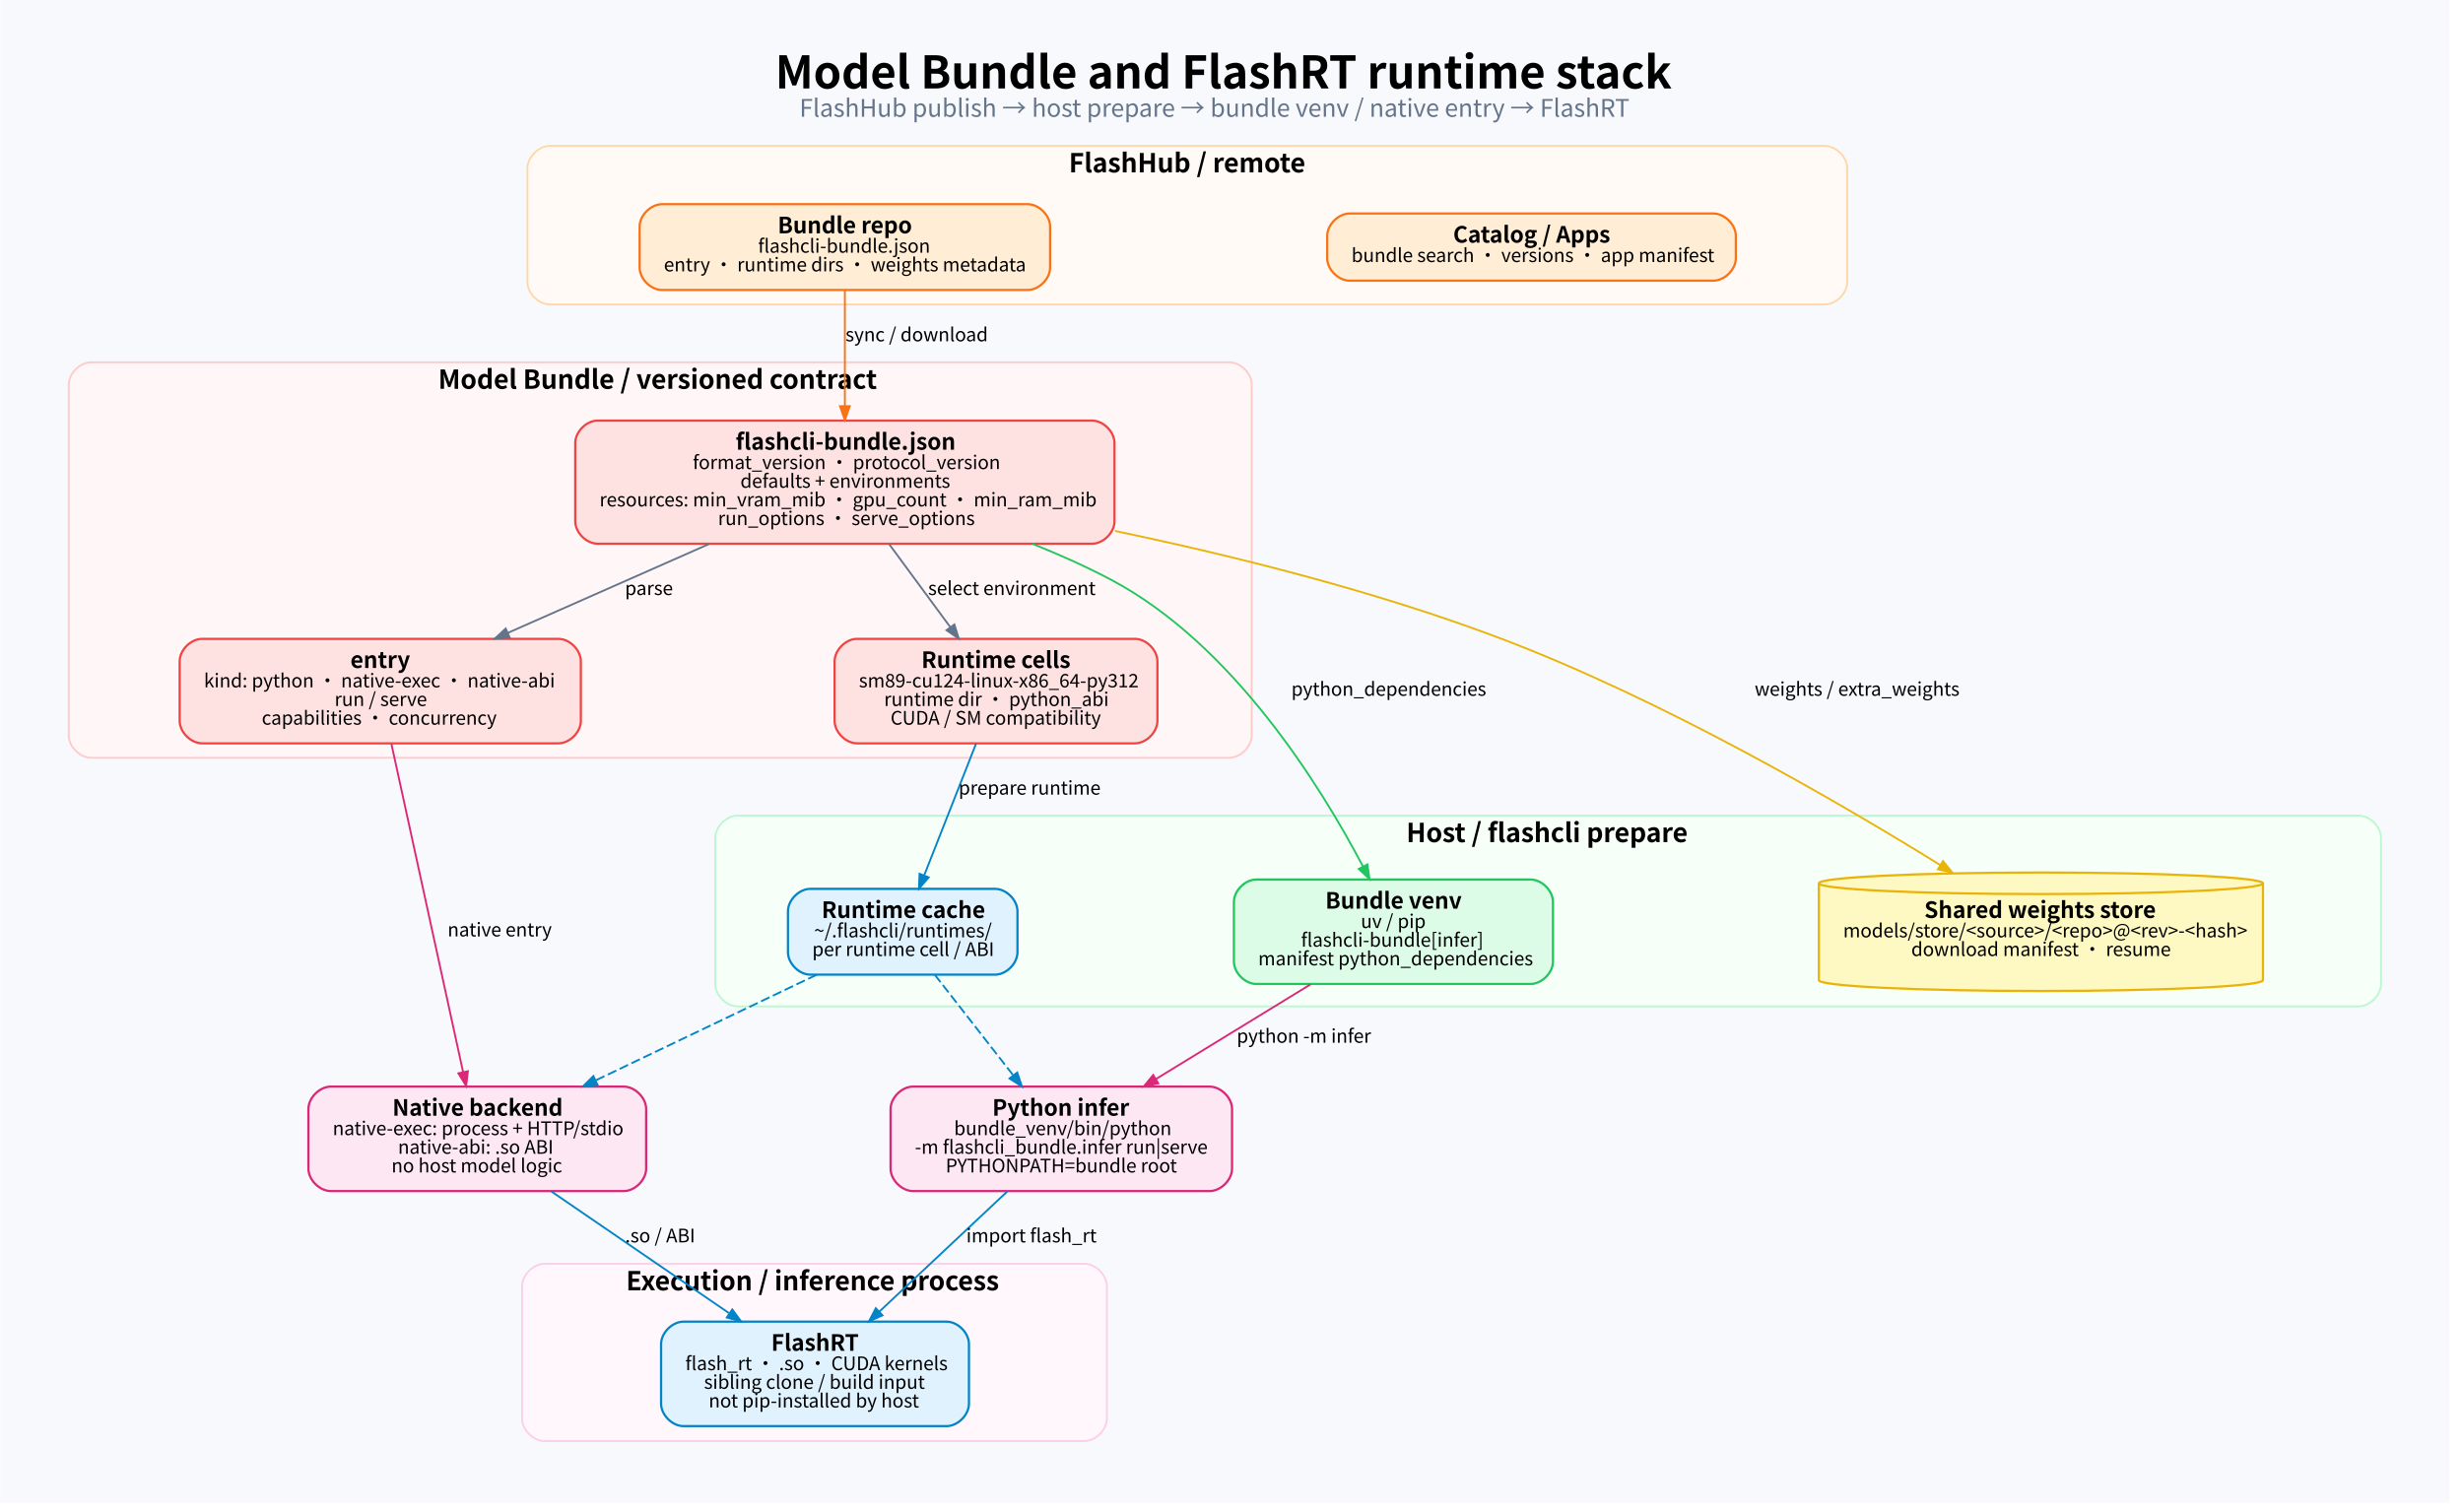
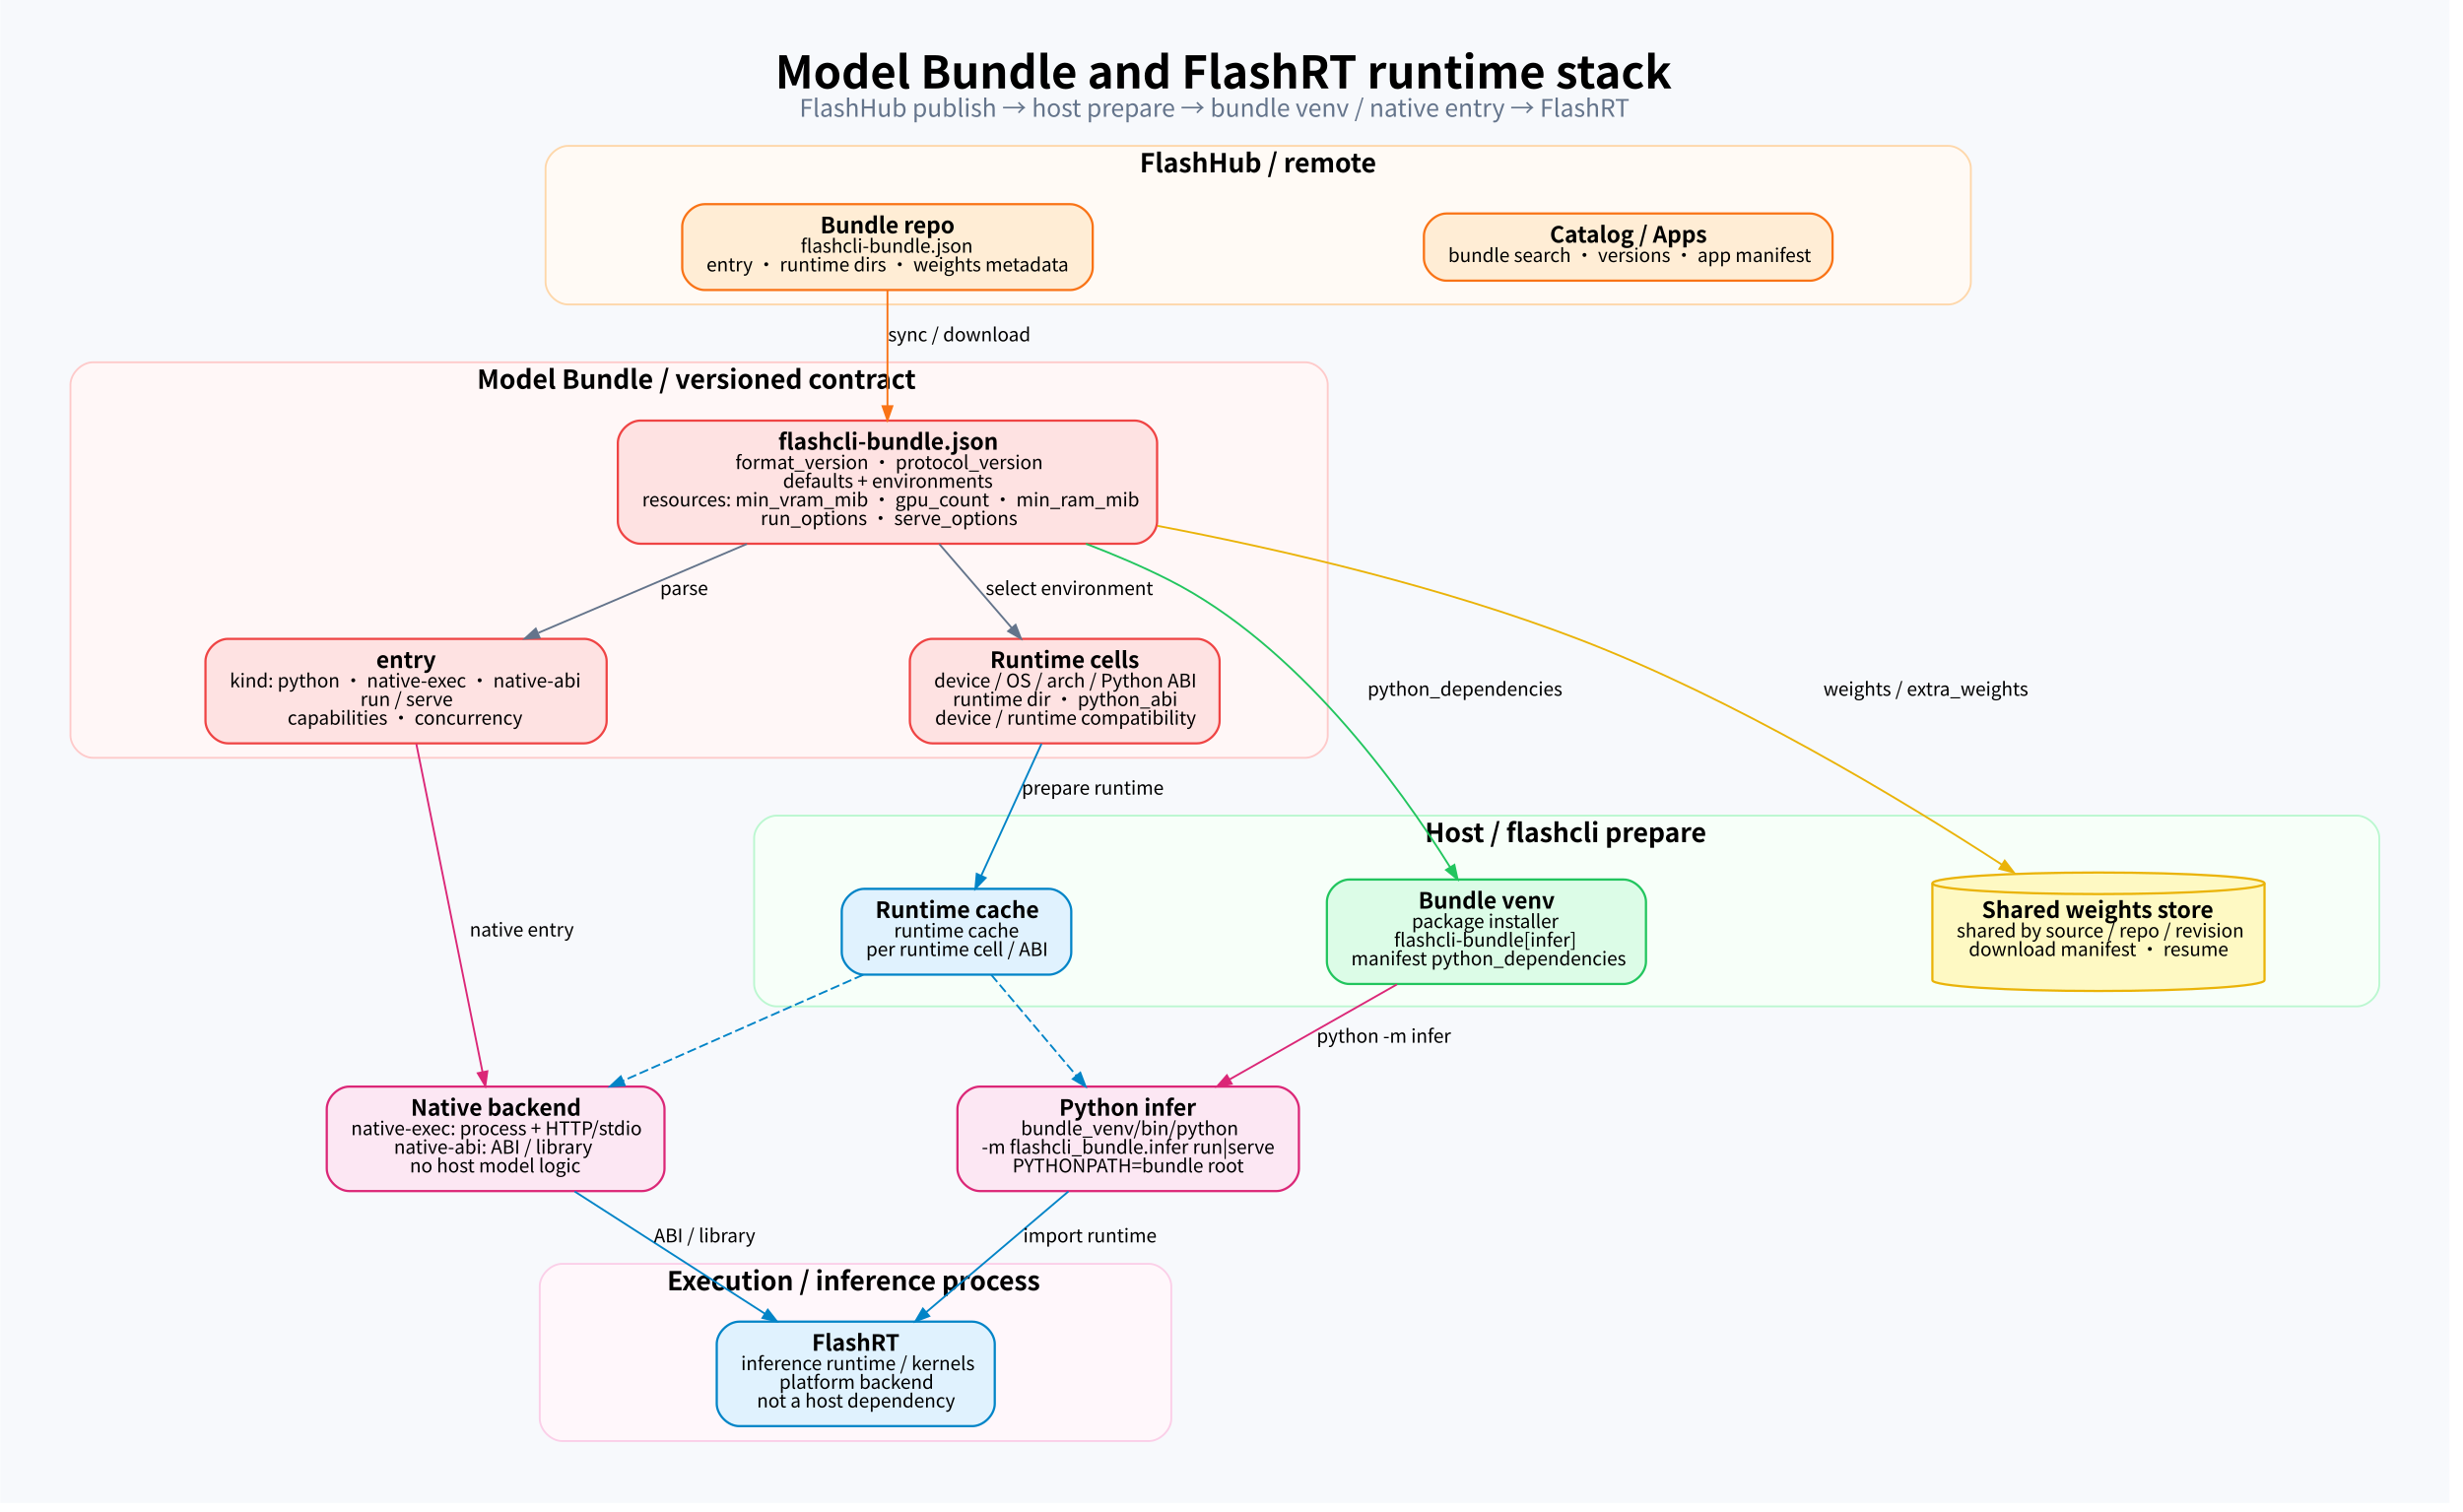
<svg xmlns="http://www.w3.org/2000/svg" width="1056pt" height="648pt" viewBox="0.00 0.00 1055.77 648.00">
  <g id="graph0" class="graph" transform="scale(0.8 0.8) rotate(0) translate(25.2 780.45)">
    <polygon fill="#f7f9fc" stroke="transparent" points="-25.2,25.2 -25.2,-780.45 1287.42,-780.45 1287.42,25.2 -25.2,25.2" />
    <text text-anchor="start" x="390.11" y="-733.05" font-family="Noto Sans CJK SC" font-weight="bold" font-size="24.00">Model Bundle and FlashRT runtime stack</text>
    <text text-anchor="start" x="403.11" y="-717.85" font-family="Noto Sans CJK SC" font-size="13.00" fill="#64748b">FlashHub publish → host prepare → bundle venv / native entry → FlashRT</text>
    <g id="clust1" class="cluster">
-       <path fill="#fffaf5" stroke="#fed7aa" d="M269.33,-617.25C269.33,-617.25 952.64,-617.25 952.64,-617.25 958.64,-617.25 964.64,-623.25 964.64,-629.25 964.64,-629.25 964.64,-690.25 964.64,-690.25 964.64,-696.25 958.64,-702.25 952.64,-702.25 952.64,-702.25 269.33,-702.25 269.33,-702.25 263.33,-702.25 257.33,-696.25 257.33,-690.25 257.33,-690.25 257.33,-629.25 257.33,-629.25 257.33,-623.25 263.33,-617.25 269.33,-617.25" />
-       <text text-anchor="start" x="547.48" y="-688.05" font-family="Noto Sans CJK SC" font-weight="bold" font-size="14.00">FlashHub / remote</text>
+       <path fill="#fffaf5" stroke="#fed7aa" d="M279.04,-617.25C279.04,-617.25 1018.89,-617.25 1018.89,-617.25 1024.89,-617.25 1030.89,-623.25 1030.89,-629.25 1030.89,-629.25 1030.89,-690.25 1030.89,-690.25 1030.89,-696.25 1024.89,-702.25 1018.89,-702.25 1018.89,-702.25 279.04,-702.25 279.04,-702.25 273.04,-702.25 267.04,-696.25 267.04,-690.25 267.04,-690.25 267.04,-629.25 267.04,-629.25 267.04,-623.25 273.04,-617.25 279.04,-617.25" />
+       <text text-anchor="start" x="585.47" y="-688.05" font-family="Noto Sans CJK SC" font-weight="bold" font-size="14.00">FlashHub / remote</text>
    </g>
    <g id="clust2" class="cluster">
-       <path fill="#fff7f7" stroke="#fecaca" d="M23.5,-374.25C23.5,-374.25 633.49,-374.25 633.49,-374.25 639.49,-374.25 645.49,-380.25 645.49,-386.25 645.49,-386.25 645.49,-574.25 645.49,-574.25 645.49,-580.25 639.49,-586.25 633.49,-586.25 633.49,-586.25 23.5,-586.25 23.5,-586.25 17.5,-586.25 11.5,-580.25 11.5,-574.25 11.5,-574.25 11.5,-386.25 11.5,-386.25 11.5,-380.25 17.5,-374.25 23.5,-374.25" />
-       <text text-anchor="start" x="209.49" y="-572.05" font-family="Noto Sans CJK SC" font-weight="bold" font-size="14.00">Model Bundle / versioned contract</text>
+       <path fill="#fff7f7" stroke="#fecaca" d="M24.42,-374.25C24.42,-374.25 674.23,-374.25 674.23,-374.25 680.23,-374.25 686.23,-380.25 686.23,-386.25 686.23,-386.25 686.23,-574.25 686.23,-574.25 686.23,-580.25 680.23,-586.25 674.23,-586.25 674.23,-586.25 24.42,-586.25 24.42,-586.25 18.42,-586.25 12.42,-580.25 12.42,-574.25 12.42,-574.25 12.42,-386.25 12.42,-386.25 12.42,-380.25 18.42,-374.25 24.42,-374.25" />
+       <text text-anchor="start" x="230.32" y="-572.05" font-family="Noto Sans CJK SC" font-weight="bold" font-size="14.00">Model Bundle / versioned contract</text>
    </g>
    <g id="clust3" class="cluster">
-       <path fill="#f7fff9" stroke="#bbf7d0" d="M369.97,-241C369.97,-241 1238.72,-241 1238.72,-241 1244.72,-241 1250.72,-247 1250.72,-253 1250.72,-253 1250.72,-331.25 1250.72,-331.25 1250.72,-337.25 1244.72,-343.25 1238.72,-343.25 1238.72,-343.25 369.97,-343.25 369.97,-343.25 363.97,-343.25 357.97,-337.25 357.97,-331.25 357.97,-331.25 357.97,-253 357.97,-253 357.97,-247 363.97,-241 369.97,-241" />
-       <text text-anchor="start" x="728.34" y="-329.05" font-family="Noto Sans CJK SC" font-weight="bold" font-size="14.00">Host / flashcli prepare</text>
+       <path fill="#f7fff9" stroke="#bbf7d0" d="M390.82,-241C390.82,-241 1237.8,-241 1237.8,-241 1243.8,-241 1249.8,-247 1249.8,-253 1249.8,-253 1249.8,-331.25 1249.8,-331.25 1249.8,-337.25 1243.8,-343.25 1237.8,-343.25 1237.8,-343.25 390.82,-343.25 390.82,-343.25 384.82,-343.25 378.82,-337.25 378.82,-331.25 378.82,-331.25 378.82,-253 378.82,-253 378.82,-247 384.82,-241 390.82,-241" />
+       <text text-anchor="start" x="738.31" y="-329.05" font-family="Noto Sans CJK SC" font-weight="bold" font-size="14.00">Host / flashcli prepare</text>
    </g>
    <g id="clust4" class="cluster">
-       <path fill="#fff7fb" stroke="#fbcfe8" d="M266.46,-8C266.46,-8 555.86,-8 555.86,-8 561.86,-8 567.86,-14 567.86,-20 567.86,-20 567.86,-91 567.86,-91 567.86,-97 561.86,-103 555.86,-103 555.86,-103 266.46,-103 266.46,-103 260.46,-103 254.46,-97 254.46,-91 254.46,-91 254.46,-20 254.46,-20 254.46,-14 260.46,-8 266.46,-8" />
-       <text text-anchor="start" x="310.16" y="-88.8" font-family="Noto Sans CJK SC" font-weight="bold" font-size="14.00">Execution / inference process</text>
+       <path fill="#fff7fb" stroke="#fbcfe8" d="M275.93,-8C275.93,-8 590.39,-8 590.39,-8 596.39,-8 602.39,-14 602.39,-20 602.39,-20 602.39,-91 602.39,-91 602.39,-97 596.39,-103 590.39,-103 590.39,-103 275.93,-103 275.93,-103 269.93,-103 263.93,-97 263.93,-91 263.93,-91 263.93,-20 263.93,-20 263.93,-14 269.93,-8 275.93,-8" />
+       <text text-anchor="start" x="332.16" y="-88.8" font-family="Noto Sans CJK SC" font-weight="bold" font-size="14.00">Execution / inference process</text>
    </g>
    <g id="node1" class="node">
-       <path fill="#ffedd5" stroke="#f97316" stroke-width="1.2" d="M892.95,-666C892.95,-666 697.95,-666 697.95,-666 691.95,-666 685.95,-660 685.95,-654 685.95,-654 685.95,-642 685.95,-642 685.95,-636 691.95,-630 697.95,-630 697.95,-630 892.95,-630 892.95,-630 898.95,-630 904.95,-636 904.95,-642 904.95,-642 904.95,-654 904.95,-654 904.95,-660 898.95,-666 892.95,-666" />
-       <text text-anchor="start" x="753.45" y="-650.4" font-family="Noto Sans CJK SC" font-weight="bold" font-size="12.00">Catalog / Apps</text>
-       <text text-anchor="start" x="698.95" y="-640" font-family="Noto Sans CJK SC" font-size="10.00">bundle search · versions · app manifest</text>
+       <path fill="#ffedd5" stroke="#f97316" stroke-width="1.2" d="M944.78,-666C944.78,-666 749.78,-666 749.78,-666 743.78,-666 737.78,-660 737.78,-654 737.78,-654 737.78,-642 737.78,-642 737.78,-636 743.78,-630 749.78,-630 749.78,-630 944.78,-630 944.78,-630 950.78,-630 956.78,-636 956.78,-642 956.78,-642 956.78,-654 956.78,-654 956.78,-660 950.78,-666 944.78,-666" />
+       <text text-anchor="start" x="805.28" y="-650.4" font-family="Noto Sans CJK SC" font-weight="bold" font-size="12.00">Catalog / Apps</text>
+       <text text-anchor="start" x="750.78" y="-640" font-family="Noto Sans CJK SC" font-size="10.00">bundle search · versions · app manifest</text>
    </g>
    <g id="node2" class="node">
-       <path fill="#ffedd5" stroke="#f97316" stroke-width="1.2" d="M525.45,-671C525.45,-671 329.45,-671 329.45,-671 323.45,-671 317.45,-665 317.45,-659 317.45,-659 317.45,-637 317.45,-637 317.45,-631 323.45,-625 329.45,-625 329.45,-625 525.45,-625 525.45,-625 531.45,-625 537.45,-631 537.45,-637 537.45,-637 537.45,-659 537.45,-659 537.45,-665 531.45,-671 525.45,-671" />
-       <text text-anchor="start" x="391.45" y="-655.4" font-family="Noto Sans CJK SC" font-weight="bold" font-size="12.00">Bundle repo</text>
-       <text text-anchor="start" x="380.95" y="-645" font-family="Noto Sans CJK SC" font-size="10.00">flashcli-bundle.json</text>
-       <text text-anchor="start" x="330.45" y="-635" font-family="Noto Sans CJK SC" font-size="10.00">entry · runtime dirs · weights metadata</text>
+       <path fill="#ffedd5" stroke="#f97316" stroke-width="1.2" d="M548.28,-671C548.28,-671 352.28,-671 352.28,-671 346.28,-671 340.28,-665 340.28,-659 340.28,-659 340.28,-637 340.28,-637 340.28,-631 346.28,-625 352.28,-625 352.28,-625 548.28,-625 548.28,-625 554.28,-625 560.28,-631 560.28,-637 560.28,-637 560.28,-659 560.28,-659 560.28,-665 554.28,-671 548.28,-671" />
+       <text text-anchor="start" x="414.28" y="-655.4" font-family="Noto Sans CJK SC" font-weight="bold" font-size="12.00">Bundle repo</text>
+       <text text-anchor="start" x="403.78" y="-645" font-family="Noto Sans CJK SC" font-size="10.00">flashcli-bundle.json</text>
+       <text text-anchor="start" x="353.28" y="-635" font-family="Noto Sans CJK SC" font-size="10.00">entry · runtime dirs · weights metadata</text>
    </g>
    <g id="node3" class="node">
-       <path fill="#fee2e2" stroke="#ef4444" stroke-width="1.2" d="M559.95,-555C559.95,-555 294.95,-555 294.95,-555 288.95,-555 282.95,-549 282.95,-543 282.95,-543 282.95,-501 282.95,-501 282.95,-495 288.95,-489 294.95,-489 294.95,-489 559.95,-489 559.95,-489 565.95,-489 571.95,-495 571.95,-501 571.95,-501 571.95,-543 571.95,-543 571.95,-549 565.95,-555 559.95,-555" />
-       <text text-anchor="start" x="368.95" y="-539.4" font-family="Noto Sans CJK SC" font-weight="bold" font-size="12.00">flashcli-bundle.json</text>
-       <text text-anchor="start" x="345.95" y="-529" font-family="Noto Sans CJK SC" font-size="10.00">format_version · protocol_version</text>
-       <text text-anchor="start" x="371.45" y="-519" font-family="Noto Sans CJK SC" font-size="10.00">defaults + environments</text>
-       <text text-anchor="start" x="295.95" y="-509" font-family="Noto Sans CJK SC" font-size="10.00">resources: min_vram_mib · gpu_count · min_ram_mib</text>
-       <text text-anchor="start" x="359.45" y="-499" font-family="Noto Sans CJK SC" font-size="10.00">run_options · serve_options</text>
+       <path fill="#fee2e2" stroke="#ef4444" stroke-width="1.2" d="M582.78,-555C582.78,-555 317.78,-555 317.78,-555 311.78,-555 305.78,-549 305.78,-543 305.78,-543 305.78,-501 305.78,-501 305.78,-495 311.78,-489 317.78,-489 317.78,-489 582.78,-489 582.78,-489 588.78,-489 594.78,-495 594.78,-501 594.78,-501 594.78,-543 594.78,-543 594.78,-549 588.78,-555 582.78,-555" />
+       <text text-anchor="start" x="391.78" y="-539.4" font-family="Noto Sans CJK SC" font-weight="bold" font-size="12.00">flashcli-bundle.json</text>
+       <text text-anchor="start" x="368.78" y="-529" font-family="Noto Sans CJK SC" font-size="10.00">format_version · protocol_version</text>
+       <text text-anchor="start" x="394.28" y="-519" font-family="Noto Sans CJK SC" font-size="10.00">defaults + environments</text>
+       <text text-anchor="start" x="318.78" y="-509" font-family="Noto Sans CJK SC" font-size="10.00">resources: min_vram_mib · gpu_count · min_ram_mib</text>
+       <text text-anchor="start" x="382.28" y="-499" font-family="Noto Sans CJK SC" font-size="10.00">run_options · serve_options</text>
    </g>
    <g id="edge1" class="edge">
-       <path fill="none" stroke="#f97316" d="M427.45,-624.83C427.45,-607.66 427.45,-583.42 427.45,-562.89" />
-       <polygon fill="#f97316" stroke="#f97316" points="430.08,-562.73 427.45,-555.23 424.83,-562.73 430.08,-562.73" />
-       <text text-anchor="middle" x="465.95" y="-597.5" font-family="Noto Sans CJK SC" font-size="10.00">sync / download</text>
+       <path fill="none" stroke="#f97316" d="M450.28,-624.83C450.28,-607.66 450.28,-583.42 450.28,-562.89" />
+       <polygon fill="#f97316" stroke="#f97316" points="452.9,-562.73 450.28,-555.23 447.65,-562.73 452.9,-562.73" />
+       <text text-anchor="middle" x="488.78" y="-597.5" font-family="Noto Sans CJK SC" font-size="10.00">sync / download</text>
    </g>
    <g id="node4" class="node">
-       <path fill="#fee2e2" stroke="#ef4444" stroke-width="1.2" d="M273.95,-438C273.95,-438 82.95,-438 82.95,-438 76.95,-438 70.95,-432 70.95,-426 70.95,-426 70.95,-394 70.95,-394 70.95,-388 76.95,-382 82.95,-382 82.95,-382 273.95,-382 273.95,-382 279.95,-382 285.95,-388 285.95,-394 285.95,-394 285.95,-426 285.95,-426 285.95,-432 279.95,-438 273.95,-438" />
-       <text text-anchor="start" x="162.45" y="-422.4" font-family="Noto Sans CJK SC" font-weight="bold" font-size="12.00">entry</text>
-       <text text-anchor="start" x="83.95" y="-412" font-family="Noto Sans CJK SC" font-size="10.00">kind: python · native-exec · native-abi</text>
-       <text text-anchor="start" x="153.95" y="-402" font-family="Noto Sans CJK SC" font-size="10.00">run / serve</text>
-       <text text-anchor="start" x="114.95" y="-392" font-family="Noto Sans CJK SC" font-size="10.00">capabilities · concurrency</text>
+       <path fill="#fee2e2" stroke="#ef4444" stroke-width="1.2" d="M287.78,-438C287.78,-438 96.78,-438 96.78,-438 90.78,-438 84.78,-432 84.78,-426 84.78,-426 84.78,-394 84.78,-394 84.78,-388 90.78,-382 96.78,-382 96.78,-382 287.78,-382 287.78,-382 293.78,-382 299.78,-388 299.78,-394 299.78,-394 299.78,-426 299.78,-426 299.78,-432 293.78,-438 287.78,-438" />
+       <text text-anchor="start" x="176.28" y="-422.4" font-family="Noto Sans CJK SC" font-weight="bold" font-size="12.00">entry</text>
+       <text text-anchor="start" x="97.78" y="-412" font-family="Noto Sans CJK SC" font-size="10.00">kind: python · native-exec · native-abi</text>
+       <text text-anchor="start" x="167.78" y="-402" font-family="Noto Sans CJK SC" font-size="10.00">run / serve</text>
+       <text text-anchor="start" x="128.78" y="-392" font-family="Noto Sans CJK SC" font-size="10.00">capabilities · concurrency</text>
    </g>
    <g id="edge2" class="edge">
-       <path fill="none" stroke="#64748b" d="M354.76,-488.89C320.72,-473.85 280.4,-456.03 246.9,-441.24" />
-       <polygon fill="#64748b" stroke="#64748b" points="247.79,-438.76 239.87,-438.13 245.67,-443.56 247.79,-438.76" />
-       <text text-anchor="middle" x="322.45" y="-461.5" font-family="Noto Sans CJK SC" font-size="10.00">parse</text>
+       <path fill="none" stroke="#64748b" d="M374.96,-488.89C339.69,-473.85 297.9,-456.03 263.2,-441.24" />
+       <polygon fill="#64748b" stroke="#64748b" points="263.84,-438.66 255.91,-438.13 261.78,-443.49 263.84,-438.66" />
+       <text text-anchor="middle" x="341.28" y="-461.5" font-family="Noto Sans CJK SC" font-size="10.00">parse</text>
    </g>
    <g id="node5" class="node">
-       <path fill="#fee2e2" stroke="#ef4444" stroke-width="1.2" d="M582.95,-438C582.95,-438 433.95,-438 433.95,-438 427.95,-438 421.95,-432 421.95,-426 421.95,-426 421.95,-394 421.95,-394 421.95,-388 427.95,-382 433.95,-382 433.95,-382 582.95,-382 582.95,-382 588.95,-382 594.95,-388 594.95,-394 594.95,-394 594.95,-426 594.95,-426 594.95,-432 588.95,-438 582.95,-438" />
-       <text text-anchor="start" x="468.45" y="-422.4" font-family="Noto Sans CJK SC" font-weight="bold" font-size="12.00">Runtime cells</text>
-       <text text-anchor="start" x="434.95" y="-412" font-family="Noto Sans CJK SC" font-size="10.00">sm89-cu124-linux-x86_64-py312</text>
-       <text text-anchor="start" x="448.45" y="-402" font-family="Noto Sans CJK SC" font-size="10.00">runtime dir · python_abi</text>
-       <text text-anchor="start" x="451.95" y="-392" font-family="Noto Sans CJK SC" font-size="10.00">CUDA / SM compatibility</text>
+       <path fill="#fee2e2" stroke="#ef4444" stroke-width="1.2" d="M616.28,-438C616.28,-438 474.28,-438 474.28,-438 468.28,-438 462.28,-432 462.28,-426 462.28,-426 462.28,-394 462.28,-394 462.28,-388 468.28,-382 474.28,-382 474.28,-382 616.28,-382 616.28,-382 622.28,-382 628.28,-388 628.28,-394 628.28,-394 628.28,-426 628.28,-426 628.28,-432 622.28,-438 616.28,-438" />
+       <text text-anchor="start" x="505.28" y="-422.4" font-family="Noto Sans CJK SC" font-weight="bold" font-size="12.00">Runtime cells</text>
+       <text text-anchor="start" x="475.28" y="-412" font-family="Noto Sans CJK SC" font-size="10.00">device / OS / arch / Python ABI</text>
+       <text text-anchor="start" x="485.28" y="-402" font-family="Noto Sans CJK SC" font-size="10.00">runtime dir · python_abi</text>
+       <text text-anchor="start" x="475.78" y="-392" font-family="Noto Sans CJK SC" font-size="10.00">device / runtime compatibility</text>
    </g>
    <g id="edge3" class="edge">
-       <path fill="none" stroke="#64748b" d="M451.1,-488.89C461.39,-474.92 473.44,-458.55 483.83,-444.44" />
-       <polygon fill="#64748b" stroke="#64748b" points="486.14,-445.73 488.48,-438.13 481.91,-442.61 486.14,-445.73" />
-       <text text-anchor="middle" x="516.95" y="-461.5" font-family="Noto Sans CJK SC" font-size="10.00">select environment</text>
+       <path fill="none" stroke="#64748b" d="M478.01,-488.89C490.18,-474.79 504.46,-458.26 516.72,-444.06" />
+       <polygon fill="#64748b" stroke="#64748b" points="518.93,-445.52 521.84,-438.13 514.96,-442.09 518.93,-445.52" />
+       <text text-anchor="middle" x="547.78" y="-461.5" font-family="Noto Sans CJK SC" font-size="10.00">select environment</text>
    </g>
    <g id="node6" class="node">
-       <path fill="#dcfce7" stroke="#22c55e" stroke-width="1.2" d="M794.95,-309C794.95,-309 647.95,-309 647.95,-309 641.95,-309 635.95,-303 635.95,-297 635.95,-297 635.95,-265 635.95,-265 635.95,-259 641.95,-253 647.95,-253 647.95,-253 794.95,-253 794.95,-253 800.95,-253 806.95,-259 806.95,-265 806.95,-265 806.95,-297 806.95,-297 806.95,-303 800.95,-309 794.95,-309" />
-       <text text-anchor="start" x="684.95" y="-293.4" font-family="Noto Sans CJK SC" font-weight="bold" font-size="12.00">Bundle venv</text>
-       <text text-anchor="start" x="703.95" y="-283" font-family="Noto Sans CJK SC" font-size="10.00">uv / pip</text>
-       <text text-anchor="start" x="671.95" y="-273" font-family="Noto Sans CJK SC" font-size="10.00">flashcli-bundle[infer]</text>
-       <text text-anchor="start" x="648.95" y="-263" font-family="Noto Sans CJK SC" font-size="10.00">manifest python_dependencies</text>
+       <path fill="#dcfce7" stroke="#22c55e" stroke-width="1.2" d="M844.78,-309C844.78,-309 697.78,-309 697.78,-309 691.78,-309 685.78,-303 685.78,-297 685.78,-297 685.78,-265 685.78,-265 685.78,-259 691.78,-253 697.78,-253 697.78,-253 844.78,-253 844.78,-253 850.78,-253 856.78,-259 856.78,-265 856.78,-265 856.78,-297 856.78,-297 856.78,-303 850.78,-309 844.78,-309" />
+       <text text-anchor="start" x="734.78" y="-293.4" font-family="Noto Sans CJK SC" font-weight="bold" font-size="12.00">Bundle venv</text>
+       <text text-anchor="start" x="731.28" y="-283" font-family="Noto Sans CJK SC" font-size="10.00">package installer</text>
+       <text text-anchor="start" x="721.78" y="-273" font-family="Noto Sans CJK SC" font-size="10.00">flashcli-bundle[infer]</text>
+       <text text-anchor="start" x="698.78" y="-263" font-family="Noto Sans CJK SC" font-size="10.00">manifest python_dependencies</text>
    </g>
    <g id="edge4" class="edge">
-       <path fill="none" stroke="#22c55e" d="M527.89,-488.98C542.47,-483.15 557.06,-476.63 570.45,-469.5 635.07,-435.12 681.95,-360.03 705.11,-316.02" />
-       <polygon fill="#22c55e" stroke="#22c55e" points="707.51,-317.1 708.63,-309.23 702.85,-314.69 707.51,-317.1" />
-       <text text-anchor="middle" x="718.95" y="-407.5" font-family="Noto Sans CJK SC" font-size="10.00">python_dependencies</text>
+       <path fill="none" stroke="#22c55e" d="M556.63,-488.98C571.9,-483.16 587.2,-476.65 601.28,-469.5 670.04,-434.6 724.41,-359.44 751.81,-315.61" />
+       <polygon fill="#22c55e" stroke="#22c55e" points="754.11,-316.88 755.82,-309.12 749.64,-314.13 754.11,-316.88" />
+       <text text-anchor="middle" x="759.78" y="-407.5" font-family="Noto Sans CJK SC" font-size="10.00">python_dependencies</text>
    </g>
    <g id="node7" class="node">
-       <path fill="#fef9c3" stroke="#eab308" stroke-width="1.2" d="M1187.45,-306.98C1187.45,-310.16 1134.12,-312.75 1068.45,-312.75 1002.79,-312.75 949.45,-310.16 949.45,-306.98 949.45,-306.98 949.45,-255.02 949.45,-255.02 949.45,-251.84 1002.79,-249.25 1068.45,-249.25 1134.12,-249.25 1187.45,-251.84 1187.45,-255.02 1187.45,-255.02 1187.45,-306.98 1187.45,-306.98" />
-       <path fill="none" stroke="#eab308" stroke-width="1.2" d="M1187.45,-306.98C1187.45,-303.79 1134.12,-301.2 1068.45,-301.2 1002.79,-301.2 949.45,-303.79 949.45,-306.98" />
-       <text text-anchor="start" x="1005.95" y="-288.4" font-family="Noto Sans CJK SC" font-weight="bold" font-size="12.00">Shared weights store</text>
-       <text text-anchor="start" x="962.45" y="-278" font-family="Noto Sans CJK SC" font-size="10.00">models/store/&lt;source&gt;/&lt;repo&gt;@&lt;rev&gt;-&lt;hash&gt;</text>
-       <text text-anchor="start" x="998.95" y="-268" font-family="Noto Sans CJK SC" font-size="10.00">download manifest · resume</text>
+       <path fill="#fef9c3" stroke="#eab308" stroke-width="1.2" d="M1188.28,-306.98C1188.28,-310.16 1148.38,-312.75 1099.28,-312.75 1050.17,-312.75 1010.28,-310.16 1010.28,-306.98 1010.28,-306.98 1010.28,-255.02 1010.28,-255.02 1010.28,-251.84 1050.17,-249.25 1099.28,-249.25 1148.38,-249.25 1188.28,-251.84 1188.28,-255.02 1188.28,-255.02 1188.28,-306.98 1188.28,-306.98" />
+       <path fill="none" stroke="#eab308" stroke-width="1.2" d="M1188.28,-306.98C1188.28,-303.79 1148.38,-301.2 1099.28,-301.2 1050.17,-301.2 1010.28,-303.79 1010.28,-306.98" />
+       <text text-anchor="start" x="1036.78" y="-288.4" font-family="Noto Sans CJK SC" font-weight="bold" font-size="12.00">Shared weights store</text>
+       <text text-anchor="start" x="1023.28" y="-278" font-family="Noto Sans CJK SC" font-size="10.00">shared by source / repo / revision</text>
+       <text text-anchor="start" x="1029.78" y="-268" font-family="Noto Sans CJK SC" font-size="10.00">download manifest · resume</text>
    </g>
    <g id="edge5" class="edge">
-       <path fill="none" stroke="#eab308" d="M572.17,-495.84C636.78,-482.34 713.13,-463.21 779.45,-438 865.54,-405.28 958.05,-351.74 1014.6,-316.69" />
-       <polygon fill="#eab308" stroke="#eab308" points="1015.99,-318.91 1020.97,-312.72 1013.22,-314.45 1015.99,-318.91" />
-       <text text-anchor="middle" x="969.95" y="-407.5" font-family="Noto Sans CJK SC" font-size="10.00">weights / extra_weights</text>
+       <path fill="none" stroke="#eab308" d="M594.99,-498.58C664.51,-485.3 748.18,-465.57 820.28,-438 903.96,-406 993.05,-352.32 1047.45,-317.03" />
+       <polygon fill="#eab308" stroke="#eab308" points="1049.06,-319.12 1053.91,-312.82 1046.19,-314.72 1049.06,-319.12" />
+       <text text-anchor="middle" x="1006.78" y="-407.5" font-family="Noto Sans CJK SC" font-size="10.00">weights / extra_weights</text>
    </g>
    <g id="node10" class="node">
-       <path fill="#fce7f3" stroke="#db2777" stroke-width="1.2" d="M308.95,-198C308.95,-198 151.95,-198 151.95,-198 145.95,-198 139.95,-192 139.95,-186 139.95,-186 139.95,-154 139.95,-154 139.95,-148 145.95,-142 151.95,-142 151.95,-142 308.95,-142 308.95,-142 314.95,-142 320.95,-148 320.95,-154 320.95,-154 320.95,-186 320.95,-186 320.95,-192 314.95,-198 308.95,-198" />
-       <text text-anchor="start" x="184.95" y="-182.4" font-family="Noto Sans CJK SC" font-weight="bold" font-size="12.00">Native backend</text>
-       <text text-anchor="start" x="152.95" y="-172" font-family="Noto Sans CJK SC" font-size="10.00">native-exec: process + HTTP/stdio</text>
-       <text text-anchor="start" x="187.95" y="-162" font-family="Noto Sans CJK SC" font-size="10.00">native-abi: .so ABI</text>
-       <text text-anchor="start" x="184.45" y="-152" font-family="Noto Sans CJK SC" font-size="10.00">no host model logic</text>
+       <path fill="#fce7f3" stroke="#db2777" stroke-width="1.2" d="M318.78,-198C318.78,-198 161.78,-198 161.78,-198 155.78,-198 149.78,-192 149.78,-186 149.78,-186 149.78,-154 149.78,-154 149.78,-148 155.78,-142 161.78,-142 161.78,-142 318.78,-142 318.78,-142 324.78,-142 330.78,-148 330.78,-154 330.78,-154 330.78,-186 330.78,-186 330.78,-192 324.78,-198 318.78,-198" />
+       <text text-anchor="start" x="194.78" y="-182.4" font-family="Noto Sans CJK SC" font-weight="bold" font-size="12.00">Native backend</text>
+       <text text-anchor="start" x="162.78" y="-172" font-family="Noto Sans CJK SC" font-size="10.00">native-exec: process + HTTP/stdio</text>
+       <text text-anchor="start" x="185.78" y="-162" font-family="Noto Sans CJK SC" font-size="10.00">native-abi: ABI / library</text>
+       <text text-anchor="start" x="194.28" y="-152" font-family="Noto Sans CJK SC" font-size="10.00">no host model logic</text>
    </g>
    <g id="edge8" class="edge">
-       <path fill="none" stroke="#db2777" d="M184.42,-381.7C193.9,-338.33 212.38,-253.72 222.81,-205.97" />
-       <polygon fill="#db2777" stroke="#db2777" points="225.44,-206.24 224.48,-198.35 220.31,-205.12 225.44,-206.24" />
-       <text text-anchor="middle" x="242.45" y="-278.5" font-family="Noto Sans CJK SC" font-size="10.00">native entry</text>
+       <path fill="none" stroke="#db2777" d="M197.78,-381.7C206.53,-338.33 223.59,-253.72 233.22,-205.97" />
+       <polygon fill="#db2777" stroke="#db2777" points="235.85,-206.22 234.76,-198.35 230.7,-205.18 235.85,-206.22" />
+       <text text-anchor="middle" x="254.28" y="-278.5" font-family="Noto Sans CJK SC" font-size="10.00">native entry</text>
    </g>
    <g id="node8" class="node">
-       <path fill="#e0f2fe" stroke="#0284c7" stroke-width="1.2" d="M507.95,-304C507.95,-304 408.95,-304 408.95,-304 402.95,-304 396.95,-298 396.95,-292 396.95,-292 396.95,-270 396.95,-270 396.95,-264 402.95,-258 408.95,-258 408.95,-258 507.95,-258 507.95,-258 513.95,-258 519.95,-264 519.95,-270 519.95,-270 519.95,-292 519.95,-292 519.95,-298 513.95,-304 507.95,-304" />
-       <text text-anchor="start" x="414.95" y="-288.4" font-family="Noto Sans CJK SC" font-weight="bold" font-size="12.00">Runtime cache</text>
-       <text text-anchor="start" x="410.95" y="-278" font-family="Noto Sans CJK SC" font-size="10.00">~/.flashcli/runtimes/</text>
-       <text text-anchor="start" x="409.95" y="-268" font-family="Noto Sans CJK SC" font-size="10.00">per runtime cell / ABI</text>
+       <path fill="#e0f2fe" stroke="#0284c7" stroke-width="1.2" d="M536.78,-304C536.78,-304 437.78,-304 437.78,-304 431.78,-304 425.78,-298 425.78,-292 425.78,-292 425.78,-270 425.78,-270 425.78,-264 431.78,-258 437.78,-258 437.78,-258 536.78,-258 536.78,-258 542.78,-258 548.78,-264 548.78,-270 548.78,-270 548.78,-292 548.78,-292 548.78,-298 542.78,-304 536.78,-304" />
+       <text text-anchor="start" x="443.78" y="-288.4" font-family="Noto Sans CJK SC" font-weight="bold" font-size="12.00">Runtime cache</text>
+       <text text-anchor="start" x="453.78" y="-278" font-family="Noto Sans CJK SC" font-size="10.00">runtime cache</text>
+       <text text-anchor="start" x="438.78" y="-268" font-family="Noto Sans CJK SC" font-size="10.00">per runtime cell / ABI</text>
    </g>
    <g id="edge6" class="edge">
-       <path fill="none" stroke="#0284c7" d="M497.73,-381.76C489.56,-361.02 478.35,-332.54 469.99,-311.31" />
-       <polygon fill="#0284c7" stroke="#0284c7" points="472.36,-310.15 467.17,-304.13 467.47,-312.07 472.36,-310.15" />
-       <text text-anchor="middle" x="526.45" y="-354.5" font-family="Noto Sans CJK SC" font-size="10.00">prepare runtime</text>
+       <path fill="none" stroke="#0284c7" d="M532.83,-381.76C523.32,-360.93 510.24,-332.29 500.53,-311.03" />
+       <polygon fill="#0284c7" stroke="#0284c7" points="502.89,-309.86 497.38,-304.13 498.11,-312.04 502.89,-309.86" />
+       <text text-anchor="middle" x="560.28" y="-354.5" font-family="Noto Sans CJK SC" font-size="10.00">prepare runtime</text>
    </g>
    <g id="node9" class="node">
-       <path fill="#fce7f3" stroke="#db2777" stroke-width="1.2" d="M622.95,-198C622.95,-198 463.95,-198 463.95,-198 457.95,-198 451.95,-192 451.95,-186 451.95,-186 451.95,-154 451.95,-154 451.95,-148 457.95,-142 463.95,-142 463.95,-142 622.95,-142 622.95,-142 628.95,-142 634.95,-148 634.95,-154 634.95,-154 634.95,-186 634.95,-186 634.95,-192 628.95,-198 622.95,-198" />
-       <text text-anchor="start" x="506.45" y="-182.4" font-family="Noto Sans CJK SC" font-weight="bold" font-size="12.00">Python infer</text>
-       <text text-anchor="start" x="485.95" y="-172" font-family="Noto Sans CJK SC" font-size="10.00">bundle_venv/bin/python</text>
-       <text text-anchor="start" x="464.95" y="-162" font-family="Noto Sans CJK SC" font-size="10.00">-m flashcli_bundle.infer run|serve</text>
-       <text text-anchor="start" x="481.45" y="-152" font-family="Noto Sans CJK SC" font-size="10.00">PYTHONPATH=bundle root</text>
+       <path fill="#fce7f3" stroke="#db2777" stroke-width="1.2" d="M658.78,-198C658.78,-198 499.78,-198 499.78,-198 493.78,-198 487.78,-192 487.78,-186 487.78,-186 487.78,-154 487.78,-154 487.78,-148 493.78,-142 499.78,-142 499.78,-142 658.78,-142 658.78,-142 664.78,-142 670.78,-148 670.78,-154 670.78,-154 670.78,-186 670.78,-186 670.78,-192 664.78,-198 658.78,-198" />
+       <text text-anchor="start" x="542.28" y="-182.4" font-family="Noto Sans CJK SC" font-weight="bold" font-size="12.00">Python infer</text>
+       <text text-anchor="start" x="521.78" y="-172" font-family="Noto Sans CJK SC" font-size="10.00">bundle_venv/bin/python</text>
+       <text text-anchor="start" x="500.78" y="-162" font-family="Noto Sans CJK SC" font-size="10.00">-m flashcli_bundle.infer run|serve</text>
+       <text text-anchor="start" x="517.28" y="-152" font-family="Noto Sans CJK SC" font-size="10.00">PYTHONPATH=bundle root</text>
    </g>
    <g id="edge7" class="edge">
-       <path fill="none" stroke="#db2777" d="M677,-252.78C651.84,-237.37 620.29,-218.05 594.17,-202.06" />
-       <polygon fill="#db2777" stroke="#db2777" points="595.42,-199.74 587.65,-198.07 592.68,-204.22 595.42,-199.74" />
-       <text text-anchor="middle" x="673.45" y="-221.5" font-family="Noto Sans CJK SC" font-size="10.00">python -m infer</text>
+       <path fill="none" stroke="#db2777" d="M723.32,-252.78C696.07,-237.31 661.86,-217.89 633.62,-201.85" />
+       <polygon fill="#db2777" stroke="#db2777" points="634.77,-199.49 626.95,-198.07 632.18,-204.05 634.77,-199.49" />
+       <text text-anchor="middle" x="716.28" y="-221.5" font-family="Noto Sans CJK SC" font-size="10.00">python -m infer</text>
    </g>
    <g id="edge11" class="edge">
-       <path fill="none" stroke="#0284c7" stroke-dasharray="5,2" d="M475.65,-257.94C487.67,-242.54 503.91,-221.7 517.49,-204.29" />
-       <polygon fill="#0284c7" stroke="#0284c7" points="519.82,-205.57 522.36,-198.04 515.68,-202.34 519.82,-205.57" />
+       <path fill="none" stroke="#0284c7" stroke-dasharray="5,2" d="M505.89,-257.94C519.01,-242.4 536.79,-221.34 551.56,-203.83" />
+       <polygon fill="#0284c7" stroke="#0284c7" points="553.62,-205.47 556.45,-198.04 549.61,-202.08 553.62,-205.47" />
    </g>
    <g id="edge12" class="edge">
-       <path fill="none" stroke="#0284c7" stroke-dasharray="5,2" d="M412.31,-257.94C378.26,-241.66 331.5,-219.31 293.93,-201.35" />
-       <polygon fill="#0284c7" stroke="#0284c7" points="294.92,-198.91 287.02,-198.04 292.66,-203.65 294.92,-198.91" />
+       <path fill="none" stroke="#0284c7" stroke-dasharray="5,2" d="M437.29,-257.94C400.25,-241.59 349.33,-219.12 308.53,-201.12" />
+       <polygon fill="#0284c7" stroke="#0284c7" points="309.48,-198.67 301.56,-198.04 307.36,-203.47 309.48,-198.67" />
    </g>
    <g id="node11" class="node">
-       <path fill="#e0f2fe" stroke="#0284c7" stroke-width="1.2" d="M481.95,-72C481.95,-72 340.95,-72 340.95,-72 334.95,-72 328.95,-66 328.95,-60 328.95,-60 328.95,-28 328.95,-28 328.95,-22 334.95,-16 340.95,-16 340.95,-16 481.95,-16 481.95,-16 487.95,-16 493.95,-22 493.95,-28 493.95,-28 493.95,-60 493.95,-60 493.95,-66 487.95,-72 481.95,-72" />
-       <text text-anchor="start" x="387.95" y="-56.4" font-family="Noto Sans CJK SC" font-weight="bold" font-size="12.00">FlashRT</text>
-       <text text-anchor="start" x="341.95" y="-46" font-family="Noto Sans CJK SC" font-size="10.00">flash_rt · .so · CUDA kernels</text>
-       <text text-anchor="start" x="351.95" y="-36" font-family="Noto Sans CJK SC" font-size="10.00">sibling clone / build input</text>
-       <text text-anchor="start" x="354.45" y="-26" font-family="Noto Sans CJK SC" font-size="10.00">not pip-installed by host</text>
+       <path fill="#e0f2fe" stroke="#0284c7" stroke-width="1.2" d="M495.78,-72C495.78,-72 370.78,-72 370.78,-72 364.78,-72 358.78,-66 358.78,-60 358.78,-60 358.78,-28 358.78,-28 358.78,-22 364.78,-16 370.78,-16 370.78,-16 495.78,-16 495.78,-16 501.78,-16 507.78,-22 507.78,-28 507.78,-28 507.78,-60 507.78,-60 507.78,-66 501.78,-72 495.78,-72" />
+       <text text-anchor="start" x="409.78" y="-56.4" font-family="Noto Sans CJK SC" font-weight="bold" font-size="12.00">FlashRT</text>
+       <text text-anchor="start" x="371.78" y="-46" font-family="Noto Sans CJK SC" font-size="10.00">inference runtime / kernels</text>
+       <text text-anchor="start" x="392.28" y="-36" font-family="Noto Sans CJK SC" font-size="10.00">platform backend</text>
+       <text text-anchor="start" x="380.28" y="-26" font-family="Noto Sans CJK SC" font-size="10.00">not a host dependency</text>
    </g>
    <g id="edge9" class="edge">
-       <path fill="none" stroke="#0284c7" d="M514.49,-141.79C494.28,-122.81 467.23,-97.4 445.92,-77.38" />
-       <polygon fill="#0284c7" stroke="#0284c7" points="447.62,-75.37 440.35,-72.15 444.02,-79.2 447.62,-75.37" />
-       <text text-anchor="middle" x="527.45" y="-114.5" font-family="Noto Sans CJK SC" font-size="10.00">import flash_rt</text>
+       <path fill="none" stroke="#0284c7" d="M547.24,-141.79C524.79,-122.73 494.72,-97.18 471.1,-77.12" />
+       <polygon fill="#0284c7" stroke="#0284c7" points="472.66,-75 465.24,-72.15 469.26,-79 472.66,-75" />
+       <text text-anchor="middle" x="558.78" y="-114.5" font-family="Noto Sans CJK SC" font-size="10.00">import runtime</text>
    </g>
    <g id="edge10" class="edge">
-       <path fill="none" stroke="#0284c7" d="M270.17,-141.79C298.23,-122.57 335.91,-96.75 365.31,-76.61" />
-       <polygon fill="#0284c7" stroke="#0284c7" points="367.12,-78.55 371.82,-72.15 364.15,-74.22 367.12,-78.55" />
-       <text text-anchor="middle" x="328.45" y="-114.5" font-family="Noto Sans CJK SC" font-size="10.00">.so / ABI</text>
+       <path fill="none" stroke="#0284c7" d="M282.63,-141.79C312.67,-122.49 353.07,-96.53 384.46,-76.36" />
+       <polygon fill="#0284c7" stroke="#0284c7" points="386.13,-78.41 391.02,-72.15 383.29,-73.99 386.13,-78.41" />
+       <text text-anchor="middle" x="352.28" y="-114.5" font-family="Noto Sans CJK SC" font-size="10.00">ABI / library</text>
    </g>
  </g>
</svg>
